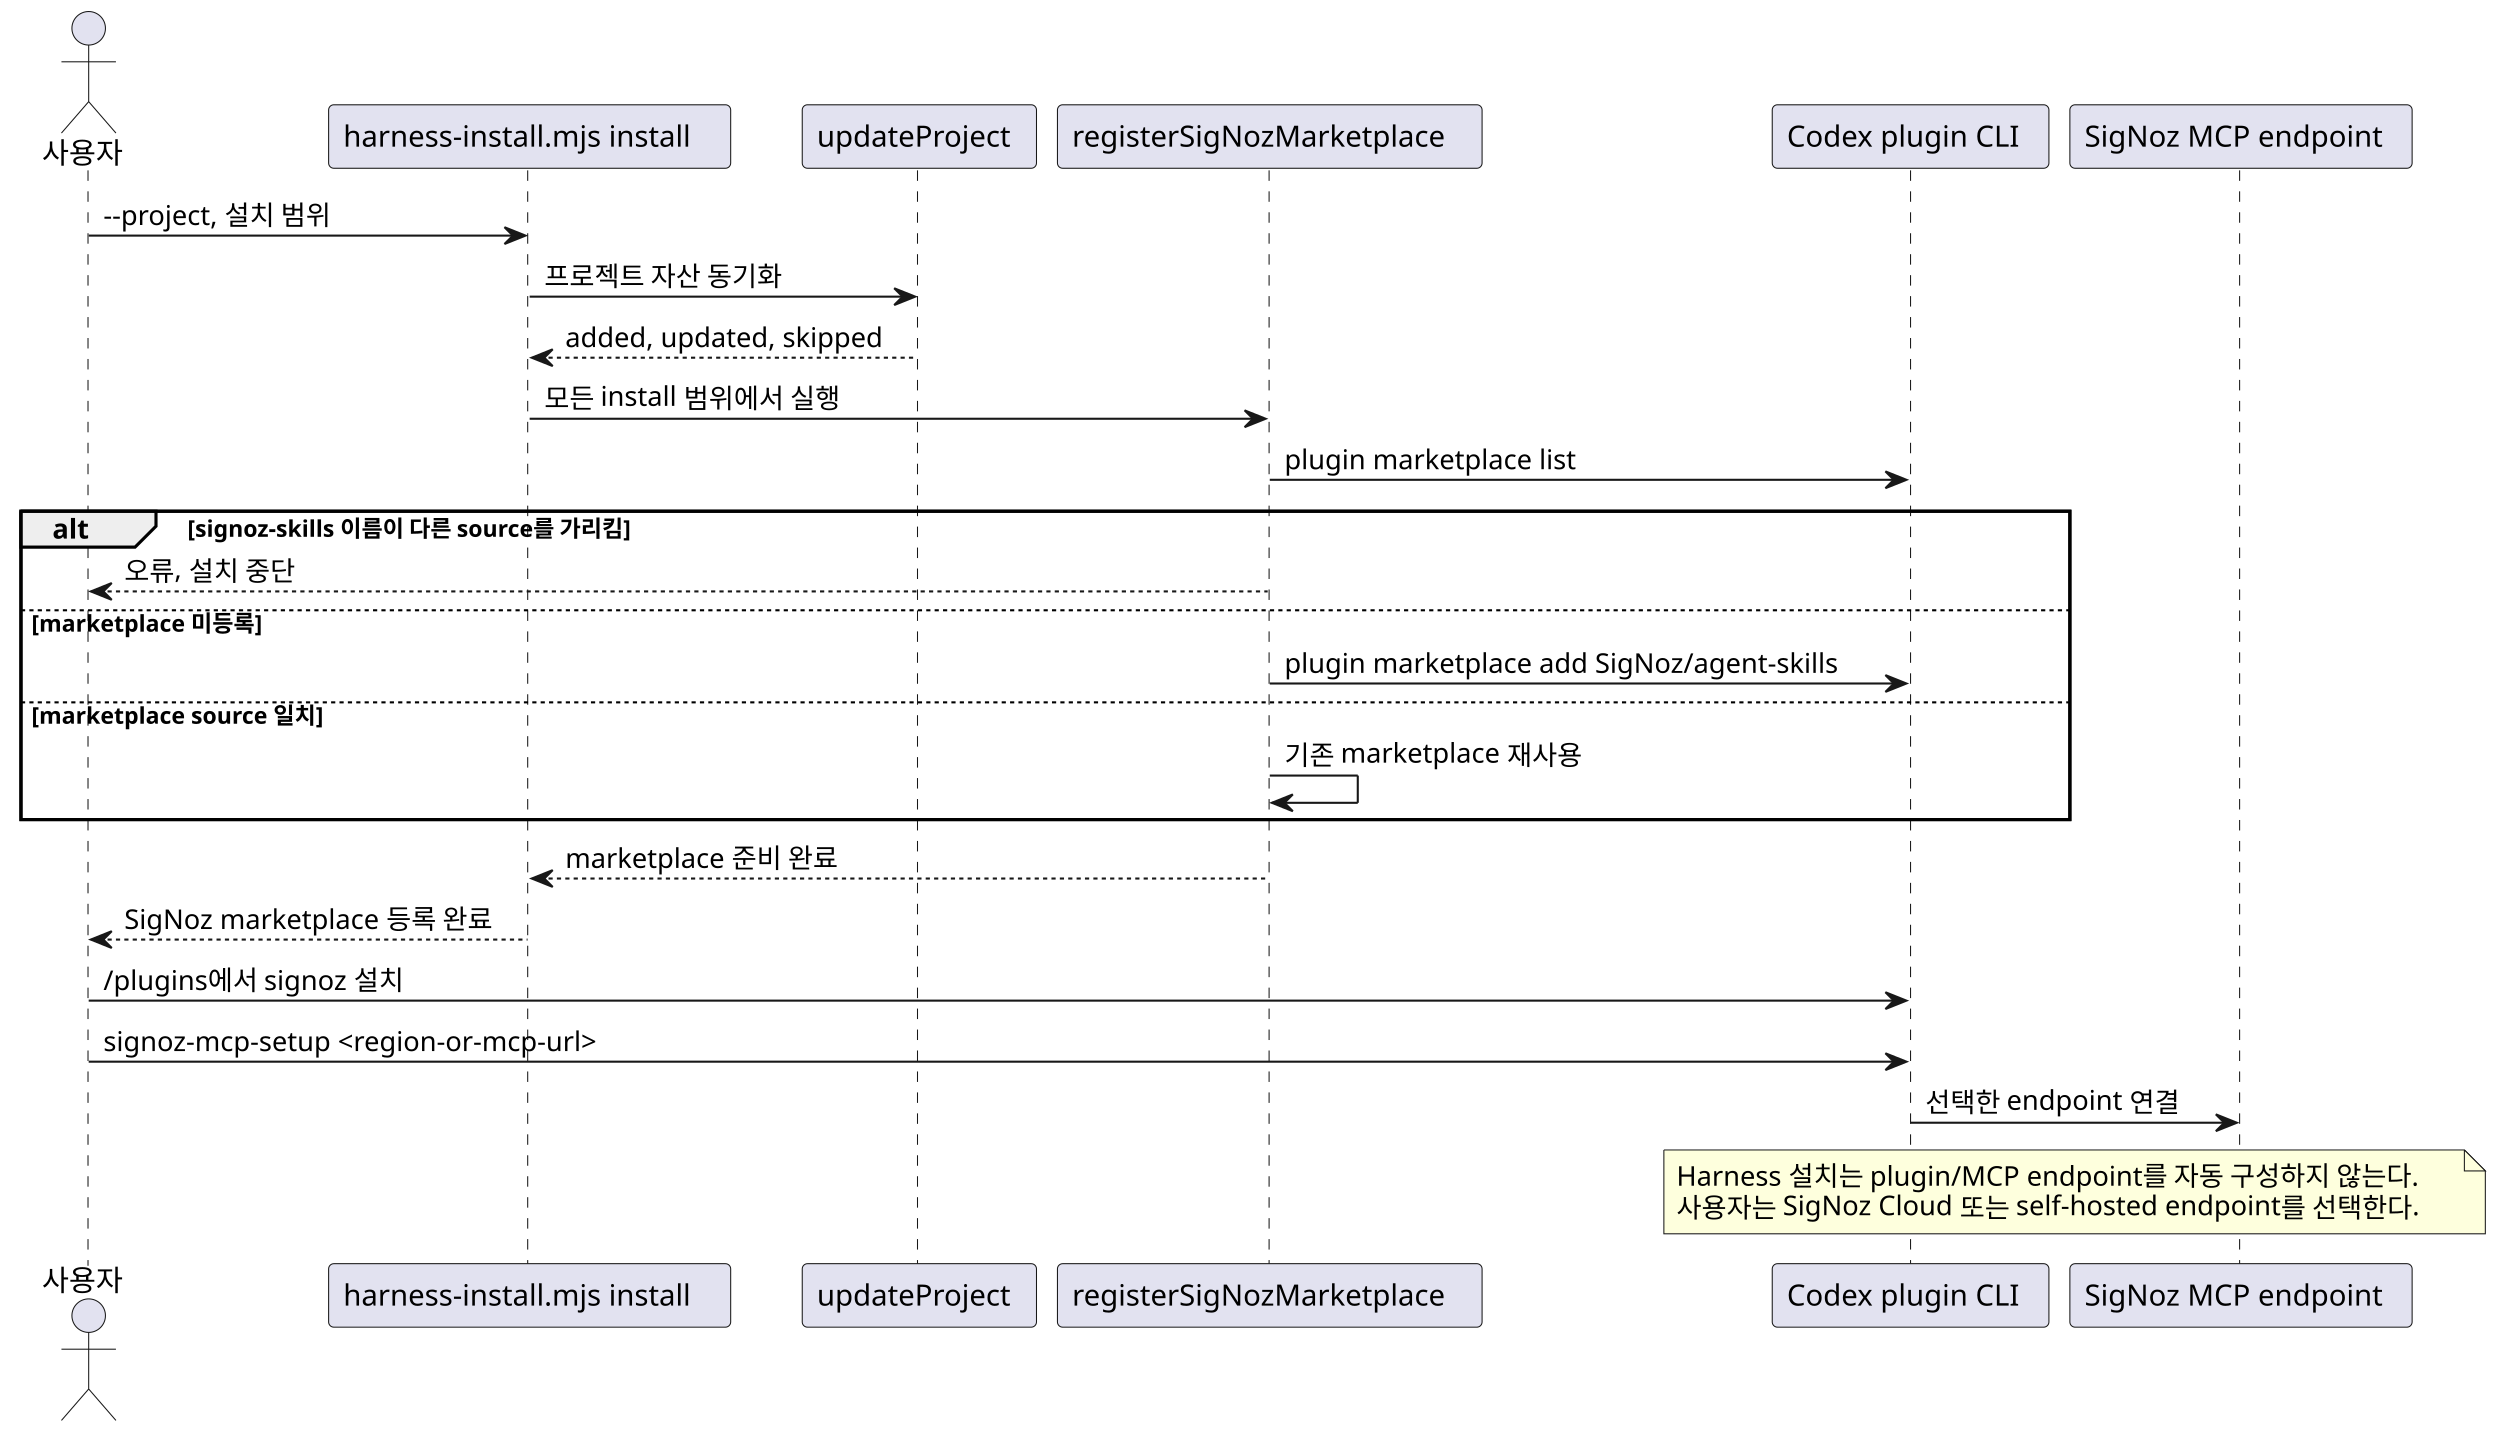
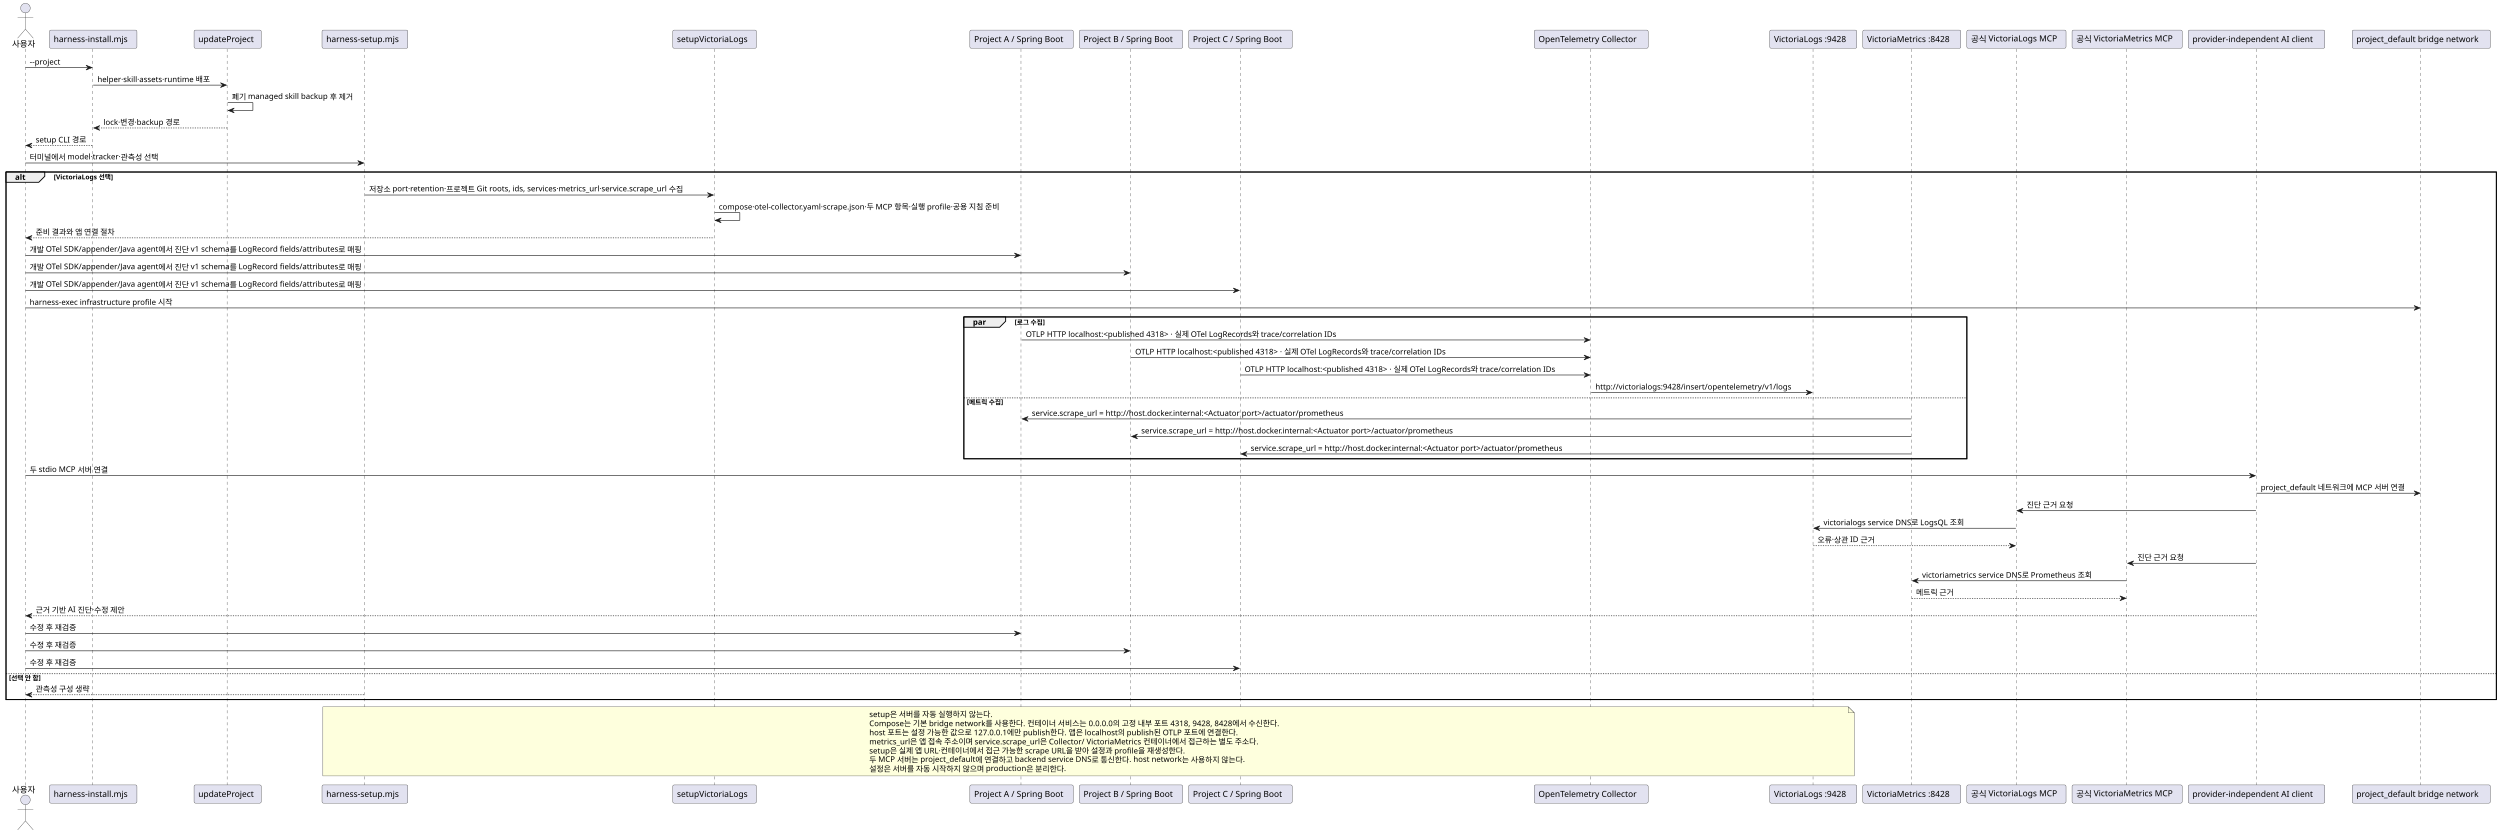
- <svg xmlns="http://www.w3.org/2000/svg" contentStyleType="text/css" height="684px" preserveAspectRatio="none" style="width:1193px;height:684px;background:#FFFFFF;" version="1.1" viewBox="0 0 1193 684" width="1193px" zoomAndPan="magnify">
+ <svg xmlns="http://www.w3.org/2000/svg" contentStyleType="text/css" height="1387px" preserveAspectRatio="none" style="width:4158px;height:1387px;background:#FFFFFF;" version="1.1" viewBox="0 0 4158 1387" width="4158px" zoomAndPan="magnify">
  <defs />
  <g>
-     <rect fill="none" height="147.141" style="stroke:#000000;stroke-width:1.5;" width="977.743" x="10" y="243.961" />
-     <line style="stroke:#181818;stroke-width:0.5;stroke-dasharray:5.0,5.0;" x1="42" x2="42" y1="81.297" y2="604.031" />
-     <line style="stroke:#181818;stroke-width:0.5;stroke-dasharray:5.0,5.0;" x1="251.816" x2="251.816" y1="81.297" y2="604.031" />
-     <line style="stroke:#181818;stroke-width:0.5;stroke-dasharray:5.0,5.0;" x1="437.831" x2="437.831" y1="81.297" y2="604.031" />
-     <line style="stroke:#181818;stroke-width:0.5;stroke-dasharray:5.0,5.0;" x1="605.612" x2="605.612" y1="81.297" y2="604.031" />
-     <line style="stroke:#181818;stroke-width:0.5;stroke-dasharray:5.0,5.0;" x1="911.714" x2="911.714" y1="81.297" y2="604.031" />
-     <line style="stroke:#181818;stroke-width:0.5;stroke-dasharray:5.0,5.0;" x1="1068.743" x2="1068.743" y1="81.297" y2="604.031" />
+     <rect fill="none" height="877.461" style="stroke:#000000;stroke-width:1.5;" width="4141.928" x="10" y="286.094" />
+     <rect fill="none" height="235.867" style="stroke:#000000;stroke-width:1.5;" width="1668.183" x="1603.092" y="527.156" />
+     <line style="stroke:#181818;stroke-width:0.5;stroke-dasharray:5.0,5.0;" x1="42" x2="42" y1="81.297" y2="1306.484" />
+     <line style="stroke:#181818;stroke-width:0.5;stroke-dasharray:5.0,5.0;" x1="154.263" x2="154.263" y1="81.297" y2="1306.484" />
+     <line style="stroke:#181818;stroke-width:0.5;stroke-dasharray:5.0,5.0;" x1="377.731" x2="377.731" y1="81.297" y2="1306.484" />
+     <line style="stroke:#181818;stroke-width:0.5;stroke-dasharray:5.0,5.0;" x1="606.562" x2="606.562" y1="81.297" y2="1306.484" />
+     <line style="stroke:#181818;stroke-width:0.5;stroke-dasharray:5.0,5.0;" x1="1187.913" x2="1187.913" y1="81.297" y2="1306.484" />
+     <line style="stroke:#181818;stroke-width:0.5;stroke-dasharray:5.0,5.0;" x1="1698.092" x2="1698.092" y1="81.297" y2="1306.484" />
+     <line style="stroke:#181818;stroke-width:0.5;stroke-dasharray:5.0,5.0;" x1="1880.044" x2="1880.044" y1="81.297" y2="1306.484" />
+     <line style="stroke:#181818;stroke-width:0.5;stroke-dasharray:5.0,5.0;" x1="2063.022" x2="2063.022" y1="81.297" y2="1306.484" />
+     <line style="stroke:#181818;stroke-width:0.5;stroke-dasharray:5.0,5.0;" x1="2645.67" x2="2645.67" y1="81.297" y2="1306.484" />
+     <line style="stroke:#181818;stroke-width:0.5;stroke-dasharray:5.0,5.0;" x1="3015.432" x2="3015.432" y1="81.297" y2="1306.484" />
+     <line style="stroke:#181818;stroke-width:0.5;stroke-dasharray:5.0,5.0;" x1="3179.218" x2="3179.218" y1="81.297" y2="1306.484" />
+     <line style="stroke:#181818;stroke-width:0.5;stroke-dasharray:5.0,5.0;" x1="3353.275" x2="3353.275" y1="81.297" y2="1306.484" />
+     <line style="stroke:#181818;stroke-width:0.5;stroke-dasharray:5.0,5.0;" x1="3537.222" x2="3537.222" y1="81.297" y2="1306.484" />
+     <line style="stroke:#181818;stroke-width:0.5;stroke-dasharray:5.0,5.0;" x1="3752.441" x2="3752.441" y1="81.297" y2="1306.484" />
+     <line style="stroke:#181818;stroke-width:0.5;stroke-dasharray:5.0,5.0;" x1="4026.097" x2="4026.097" y1="81.297" y2="1306.484" />
    <text fill="#000000" font-family="sans-serif" font-size="14" lengthAdjust="spacing" textLength="38.64" x="20" y="77.995">사용자</text>
    <ellipse cx="42.32" cy="13.5" fill="#E2E2F0" rx="8" ry="8" style="stroke:#181818;stroke-width:0.5;" />
    <path d="M42.32,21.5 L42.32,48.5 M29.32,29.5 L55.32,29.5 M42.32,48.5 L29.32,63.5 M42.32,48.5 L55.32,63.5 " fill="none" style="stroke:#181818;stroke-width:0.5;" />
-     <text fill="#000000" font-family="sans-serif" font-size="14" lengthAdjust="spacing" textLength="38.64" x="20" y="616.026">사용자</text>
-     <ellipse cx="42.32" cy="627.828" fill="#E2E2F0" rx="8" ry="8" style="stroke:#181818;stroke-width:0.5;" />
-     <path d="M42.32,635.828 L42.32,662.828 M29.32,643.828 L55.32,643.828 M42.32,662.828 L29.32,677.828 M42.32,662.828 L55.32,677.828 " fill="none" style="stroke:#181818;stroke-width:0.5;" />
-     <rect fill="#E2E2F0" height="30.297" rx="2.5" ry="2.5" style="stroke:#181818;stroke-width:0.5;" width="191.864" x="156.816" y="50" />
-     <text fill="#000000" font-family="sans-serif" font-size="14" lengthAdjust="spacing" textLength="177.864" x="163.816" y="69.995">harness-install.mjs install</text>
-     <rect fill="#E2E2F0" height="30.297" rx="2.5" ry="2.5" style="stroke:#181818;stroke-width:0.5;" width="191.864" x="156.816" y="603.031" />
-     <text fill="#000000" font-family="sans-serif" font-size="14" lengthAdjust="spacing" textLength="177.864" x="163.816" y="623.026">harness-install.mjs install</text>
-     <rect fill="#E2E2F0" height="30.297" rx="2.5" ry="2.5" style="stroke:#181818;stroke-width:0.5;" width="111.781" x="382.831" y="50" />
-     <text fill="#000000" font-family="sans-serif" font-size="14" lengthAdjust="spacing" textLength="97.781" x="389.831" y="69.995">updateProject</text>
-     <rect fill="#E2E2F0" height="30.297" rx="2.5" ry="2.5" style="stroke:#181818;stroke-width:0.5;" width="111.781" x="382.831" y="603.031" />
-     <text fill="#000000" font-family="sans-serif" font-size="14" lengthAdjust="spacing" textLength="97.781" x="389.831" y="623.026">updateProject</text>
-     <rect fill="#E2E2F0" height="30.297" rx="2.5" ry="2.5" style="stroke:#181818;stroke-width:0.5;" width="202.638" x="504.612" y="50" />
-     <text fill="#000000" font-family="sans-serif" font-size="14" lengthAdjust="spacing" textLength="188.638" x="511.612" y="69.995">registerSigNozMarketplace</text>
-     <rect fill="#E2E2F0" height="30.297" rx="2.5" ry="2.5" style="stroke:#181818;stroke-width:0.5;" width="202.638" x="504.612" y="603.031" />
-     <text fill="#000000" font-family="sans-serif" font-size="14" lengthAdjust="spacing" textLength="188.638" x="511.612" y="623.026">registerSigNozMarketplace</text>
-     <rect fill="#E2E2F0" height="30.297" rx="2.5" ry="2.5" style="stroke:#181818;stroke-width:0.5;" width="132.029" x="845.714" y="50" />
-     <text fill="#000000" font-family="sans-serif" font-size="14" lengthAdjust="spacing" textLength="118.029" x="852.714" y="69.995">Codex plugin CLI</text>
-     <rect fill="#E2E2F0" height="30.297" rx="2.5" ry="2.5" style="stroke:#181818;stroke-width:0.5;" width="132.029" x="845.714" y="603.031" />
-     <text fill="#000000" font-family="sans-serif" font-size="14" lengthAdjust="spacing" textLength="118.029" x="852.714" y="623.026">Codex plugin CLI</text>
-     <rect fill="#E2E2F0" height="30.297" rx="2.5" ry="2.5" style="stroke:#181818;stroke-width:0.5;" width="163.324" x="987.743" y="50" />
-     <text fill="#000000" font-family="sans-serif" font-size="14" lengthAdjust="spacing" textLength="149.324" x="994.743" y="69.995">SigNoz MCP endpoint</text>
-     <rect fill="#E2E2F0" height="30.297" rx="2.5" ry="2.5" style="stroke:#181818;stroke-width:0.5;" width="163.324" x="987.743" y="603.031" />
-     <text fill="#000000" font-family="sans-serif" font-size="14" lengthAdjust="spacing" textLength="149.324" x="994.743" y="623.026">SigNoz MCP endpoint</text>
-     <polygon fill="#181818" points="240.748,108.43,250.748,112.43,240.748,116.43,244.748,112.43" style="stroke:#181818;stroke-width:1.0;" />
-     <line style="stroke:#181818;stroke-width:1.0;" x1="42.32" x2="246.748" y1="112.43" y2="112.43" />
-     <text fill="#000000" font-family="sans-serif" font-size="13" lengthAdjust="spacing" textLength="115.024" x="49.32" y="107.364">--project, 설치 범위</text>
-     <polygon fill="#181818" points="426.721,137.562,436.721,141.562,426.721,145.562,430.721,141.562" style="stroke:#181818;stroke-width:1.0;" />
-     <line style="stroke:#181818;stroke-width:1.0;" x1="252.748" x2="432.721" y1="141.562" y2="141.562" />
-     <text fill="#000000" font-family="sans-serif" font-size="13" lengthAdjust="spacing" textLength="115.905" x="259.748" y="136.497">프로젝트 자산 동기화</text>
-     <polygon fill="#181818" points="263.748,166.695,253.748,170.695,263.748,174.695,259.748,170.695" style="stroke:#181818;stroke-width:1.0;" />
-     <line style="stroke:#181818;stroke-width:1.0;stroke-dasharray:2.0,2.0;" x1="257.748" x2="437.721" y1="170.695" y2="170.695" />
-     <text fill="#000000" font-family="sans-serif" font-size="13" lengthAdjust="spacing" textLength="161.973" x="269.748" y="165.629">added, updated, skipped</text>
-     <polygon fill="#181818" points="593.931,195.828,603.931,199.828,593.931,203.828,597.931,199.828" style="stroke:#181818;stroke-width:1.0;" />
-     <line style="stroke:#181818;stroke-width:1.0;" x1="252.748" x2="599.931" y1="199.828" y2="199.828" />
-     <text fill="#000000" font-family="sans-serif" font-size="13" lengthAdjust="spacing" textLength="146.988" x="259.748" y="194.762">모든 install 범위에서 실행</text>
-     <polygon fill="#181818" points="899.729,224.961,909.729,228.961,899.729,232.961,903.729,228.961" style="stroke:#181818;stroke-width:1.0;" />
-     <line style="stroke:#181818;stroke-width:1.0;" x1="605.931" x2="905.729" y1="228.961" y2="228.961" />
-     <text fill="#000000" font-family="sans-serif" font-size="13" lengthAdjust="spacing" textLength="149.138" x="612.931" y="223.895">plugin marketplace list</text>
-     <path d="M10,243.961 L74.443,243.961 L74.443,251.094 L64.443,261.094 L10,261.094 L10,243.961 " fill="#EEEEEE" style="stroke:#000000;stroke-width:1.5;" />
-     <rect fill="none" height="147.141" style="stroke:#000000;stroke-width:1.5;" width="977.743" x="10" y="243.961" />
-     <text fill="#000000" font-family="sans-serif" font-size="13" font-weight="bold" lengthAdjust="spacing" textLength="19.443" x="25" y="257.028">alt</text>
-     <text fill="#000000" font-family="sans-serif" font-size="11" font-weight="bold" lengthAdjust="spacing" textLength="235.287" x="89.443" y="256.171">[signoz-skills 이름이 다른 source를 가리킴]</text>
-     <polygon fill="#181818" points="53.32,278.227,43.32,282.227,53.32,286.227,49.32,282.227" style="stroke:#181818;stroke-width:1.0;" />
-     <line style="stroke:#181818;stroke-width:1.0;stroke-dasharray:2.0,2.0;" x1="47.32" x2="604.931" y1="282.227" y2="282.227" />
-     <text fill="#000000" font-family="sans-serif" font-size="13" lengthAdjust="spacing" textLength="84.157" x="59.32" y="277.161">오류, 설치 중단</text>
-     <line style="stroke:#000000;stroke-width:1.0;stroke-dasharray:2.0,2.0;" x1="10" x2="987.743" y1="291.227" y2="291.227" />
-     <text fill="#000000" font-family="sans-serif" font-size="11" font-weight="bold" lengthAdjust="spacing" textLength="121.636" x="15" y="301.437">[marketplace 미등록]</text>
-     <polygon fill="#181818" points="899.729,322.164,909.729,326.164,899.729,330.164,903.729,326.164" style="stroke:#181818;stroke-width:1.0;" />
-     <line style="stroke:#181818;stroke-width:1.0;" x1="605.931" x2="905.729" y1="326.164" y2="326.164" />
-     <text fill="#000000" font-family="sans-serif" font-size="13" lengthAdjust="spacing" textLength="281.798" x="612.931" y="321.098">plugin marketplace add SigNoz/agent-skills</text>
-     <line style="stroke:#000000;stroke-width:1.0;stroke-dasharray:2.0,2.0;" x1="10" x2="987.743" y1="335.164" y2="335.164" />
-     <text fill="#000000" font-family="sans-serif" font-size="11" font-weight="bold" lengthAdjust="spacing" textLength="156.687" x="15" y="345.375">[marketplace source 일치]</text>
-     <line style="stroke:#181818;stroke-width:1.0;" x1="605.931" x2="647.931" y1="370.102" y2="370.102" />
-     <line style="stroke:#181818;stroke-width:1.0;" x1="647.931" x2="647.931" y1="370.102" y2="383.102" />
-     <line style="stroke:#181818;stroke-width:1.0;" x1="606.931" x2="647.931" y1="383.102" y2="383.102" />
-     <polygon fill="#181818" points="616.931,379.102,606.931,383.102,616.931,387.102,612.931,383.102" style="stroke:#181818;stroke-width:1.0;" />
-     <text fill="#000000" font-family="sans-serif" font-size="13" lengthAdjust="spacing" textLength="149.638" x="612.931" y="365.036">기존 marketplace 재사용</text>
-     <polygon fill="#181818" points="263.748,415.234,253.748,419.234,263.748,423.234,259.748,419.234" style="stroke:#181818;stroke-width:1.0;" />
-     <line style="stroke:#181818;stroke-width:1.0;stroke-dasharray:2.0,2.0;" x1="257.748" x2="604.931" y1="419.234" y2="419.234" />
-     <text fill="#000000" font-family="sans-serif" font-size="13" lengthAdjust="spacing" textLength="137.678" x="269.748" y="414.168">marketplace 준비 완료</text>
-     <polygon fill="#181818" points="53.32,444.367,43.32,448.367,53.32,452.367,49.32,448.367" style="stroke:#181818;stroke-width:1.0;" />
-     <line style="stroke:#181818;stroke-width:1.0;stroke-dasharray:2.0,2.0;" x1="47.32" x2="251.748" y1="448.367" y2="448.367" />
-     <text fill="#000000" font-family="sans-serif" font-size="13" lengthAdjust="spacing" textLength="186.428" x="59.32" y="443.301">SigNoz marketplace 등록 완료</text>
-     <polygon fill="#181818" points="899.729,473.5,909.729,477.5,899.729,481.5,903.729,477.5" style="stroke:#181818;stroke-width:1.0;" />
-     <line style="stroke:#181818;stroke-width:1.0;" x1="42.32" x2="905.729" y1="477.5" y2="477.5" />
-     <text fill="#000000" font-family="sans-serif" font-size="13" lengthAdjust="spacing" textLength="149.117" x="49.32" y="472.434">/plugins에서 signoz 설치</text>
-     <polygon fill="#181818" points="899.729,502.633,909.729,506.633,899.729,510.633,903.729,506.633" style="stroke:#181818;stroke-width:1.0;" />
-     <line style="stroke:#181818;stroke-width:1.0;" x1="42.32" x2="905.729" y1="506.633" y2="506.633" />
-     <text fill="#000000" font-family="sans-serif" font-size="13" lengthAdjust="spacing" textLength="255.404" x="49.32" y="501.567">signoz-mcp-setup &lt;region-or-mcp-url&gt;</text>
-     <polygon fill="#181818" points="1057.406,531.766,1067.406,535.766,1057.406,539.766,1061.406,535.766" style="stroke:#181818;stroke-width:1.0;" />
-     <line style="stroke:#181818;stroke-width:1.0;" x1="911.729" x2="1063.406" y1="535.766" y2="535.766" />
-     <text fill="#000000" font-family="sans-serif" font-size="13" lengthAdjust="spacing" textLength="125.708" x="918.729" y="530.7">선택한 endpoint 연결</text>
-     <path d="M794,548.766 L794,588.766 L1186,588.766 L1186,558.766 L1176,548.766 L794,548.766 " fill="#FEFFDD" style="stroke:#181818;stroke-width:0.5;" />
-     <path d="M1176,548.766 L1176,558.766 L1186,558.766 L1176,548.766 " fill="#FEFFDD" style="stroke:#181818;stroke-width:0.5;" />
-     <text fill="#000000" font-family="sans-serif" font-size="13" lengthAdjust="spacing" textLength="367.638" x="800" y="565.832">Harness 설치는 plugin/MCP endpoint를 자동 구성하지 않는다.</text>
-     <text fill="#000000" font-family="sans-serif" font-size="13" lengthAdjust="spacing" textLength="371.844" x="800" y="580.965">사용자는 SigNoz Cloud 또는 self-hosted endpoint를 선택한다.</text>
+     <text fill="#000000" font-family="sans-serif" font-size="14" lengthAdjust="spacing" textLength="38.64" x="20" y="1318.479">사용자</text>
+     <ellipse cx="42.32" cy="1330.281" fill="#E2E2F0" rx="8" ry="8" style="stroke:#181818;stroke-width:0.5;" />
+     <path d="M42.32,1338.281 L42.32,1365.281 M29.32,1346.281 L55.32,1346.281 M42.32,1365.281 L29.32,1380.281 M42.32,1365.281 L55.32,1380.281 " fill="none" style="stroke:#181818;stroke-width:0.5;" />
+     <rect fill="#E2E2F0" height="30.297" rx="2.5" ry="2.5" style="stroke:#181818;stroke-width:0.5;" width="145.51" x="82.263" y="50" />
+     <text fill="#000000" font-family="sans-serif" font-size="14" lengthAdjust="spacing" textLength="131.51" x="89.263" y="69.995">harness-install.mjs</text>
+     <rect fill="#E2E2F0" height="30.297" rx="2.5" ry="2.5" style="stroke:#181818;stroke-width:0.5;" width="145.51" x="82.263" y="1305.484" />
+     <text fill="#000000" font-family="sans-serif" font-size="14" lengthAdjust="spacing" textLength="131.51" x="89.263" y="1325.479">harness-install.mjs</text>
+     <rect fill="#E2E2F0" height="30.297" rx="2.5" ry="2.5" style="stroke:#181818;stroke-width:0.5;" width="111.781" x="322.731" y="50" />
+     <text fill="#000000" font-family="sans-serif" font-size="14" lengthAdjust="spacing" textLength="97.781" x="329.731" y="69.995">updateProject</text>
+     <rect fill="#E2E2F0" height="30.297" rx="2.5" ry="2.5" style="stroke:#181818;stroke-width:0.5;" width="111.781" x="322.731" y="1305.484" />
+     <text fill="#000000" font-family="sans-serif" font-size="14" lengthAdjust="spacing" textLength="97.781" x="329.731" y="1325.479">updateProject</text>
+     <rect fill="#E2E2F0" height="30.297" rx="2.5" ry="2.5" style="stroke:#181818;stroke-width:0.5;" width="142.762" x="535.562" y="50" />
+     <text fill="#000000" font-family="sans-serif" font-size="14" lengthAdjust="spacing" textLength="128.762" x="542.562" y="69.995">harness-setup.mjs</text>
+     <rect fill="#E2E2F0" height="30.297" rx="2.5" ry="2.5" style="stroke:#181818;stroke-width:0.5;" width="142.762" x="535.562" y="1305.484" />
+     <text fill="#000000" font-family="sans-serif" font-size="14" lengthAdjust="spacing" textLength="128.762" x="542.562" y="1325.479">harness-setup.mjs</text>
+     <rect fill="#E2E2F0" height="30.297" rx="2.5" ry="2.5" style="stroke:#181818;stroke-width:0.5;" width="139.145" x="1118.913" y="50" />
+     <text fill="#000000" font-family="sans-serif" font-size="14" lengthAdjust="spacing" textLength="125.145" x="1125.913" y="69.995">setupVictoriaLogs</text>
+     <rect fill="#E2E2F0" height="30.297" rx="2.5" ry="2.5" style="stroke:#181818;stroke-width:0.5;" width="139.145" x="1118.913" y="1305.484" />
+     <text fill="#000000" font-family="sans-serif" font-size="14" lengthAdjust="spacing" textLength="125.145" x="1125.913" y="1325.479">setupVictoriaLogs</text>
+     <rect fill="#E2E2F0" height="30.297" rx="2.5" ry="2.5" style="stroke:#181818;stroke-width:0.5;" width="171.951" x="1613.092" y="50" />
+     <text fill="#000000" font-family="sans-serif" font-size="14" lengthAdjust="spacing" textLength="157.951" x="1620.092" y="69.995">Project A / Spring Boot</text>
+     <rect fill="#E2E2F0" height="30.297" rx="2.5" ry="2.5" style="stroke:#181818;stroke-width:0.5;" width="171.951" x="1613.092" y="1305.484" />
+     <text fill="#000000" font-family="sans-serif" font-size="14" lengthAdjust="spacing" textLength="157.951" x="1620.092" y="1325.479">Project A / Spring Boot</text>
+     <rect fill="#E2E2F0" height="30.297" rx="2.5" ry="2.5" style="stroke:#181818;stroke-width:0.5;" width="171.978" x="1795.044" y="50" />
+     <text fill="#000000" font-family="sans-serif" font-size="14" lengthAdjust="spacing" textLength="157.978" x="1802.044" y="69.995">Project B / Spring Boot</text>
+     <rect fill="#E2E2F0" height="30.297" rx="2.5" ry="2.5" style="stroke:#181818;stroke-width:0.5;" width="171.978" x="1795.044" y="1305.484" />
+     <text fill="#000000" font-family="sans-serif" font-size="14" lengthAdjust="spacing" textLength="157.978" x="1802.044" y="1325.479">Project B / Spring Boot</text>
+     <rect fill="#E2E2F0" height="30.297" rx="2.5" ry="2.5" style="stroke:#181818;stroke-width:0.5;" width="172.149" x="1977.022" y="50" />
+     <text fill="#000000" font-family="sans-serif" font-size="14" lengthAdjust="spacing" textLength="158.149" x="1984.022" y="69.995">Project C / Spring Boot</text>
+     <rect fill="#E2E2F0" height="30.297" rx="2.5" ry="2.5" style="stroke:#181818;stroke-width:0.5;" width="172.149" x="1977.022" y="1305.484" />
+     <text fill="#000000" font-family="sans-serif" font-size="14" lengthAdjust="spacing" textLength="158.149" x="1984.022" y="1325.479">Project C / Spring Boot</text>
+     <rect fill="#E2E2F0" height="30.297" rx="2.5" ry="2.5" style="stroke:#181818;stroke-width:0.5;" width="189.533" x="2551.67" y="50" />
+     <text fill="#000000" font-family="sans-serif" font-size="14" lengthAdjust="spacing" textLength="175.533" x="2558.67" y="69.995">OpenTelemetry Collector</text>
+     <rect fill="#E2E2F0" height="30.297" rx="2.5" ry="2.5" style="stroke:#181818;stroke-width:0.5;" width="189.533" x="2551.67" y="1305.484" />
+     <text fill="#000000" font-family="sans-serif" font-size="14" lengthAdjust="spacing" textLength="175.533" x="2558.67" y="1325.479">OpenTelemetry Collector</text>
+     <rect fill="#E2E2F0" height="30.297" rx="2.5" ry="2.5" style="stroke:#181818;stroke-width:0.5;" width="144.785" x="2943.432" y="50" />
+     <text fill="#000000" font-family="sans-serif" font-size="14" lengthAdjust="spacing" textLength="130.785" x="2950.432" y="69.995">VictoriaLogs :9428</text>
+     <rect fill="#E2E2F0" height="30.297" rx="2.5" ry="2.5" style="stroke:#181818;stroke-width:0.5;" width="144.785" x="2943.432" y="1305.484" />
+     <text fill="#000000" font-family="sans-serif" font-size="14" lengthAdjust="spacing" textLength="130.785" x="2950.432" y="1325.479">VictoriaLogs :9428</text>
+     <rect fill="#E2E2F0" height="30.297" rx="2.5" ry="2.5" style="stroke:#181818;stroke-width:0.5;" width="163.058" x="3098.218" y="50" />
+     <text fill="#000000" font-family="sans-serif" font-size="14" lengthAdjust="spacing" textLength="149.058" x="3105.218" y="69.995">VictoriaMetrics :8428</text>
+     <rect fill="#E2E2F0" height="30.297" rx="2.5" ry="2.5" style="stroke:#181818;stroke-width:0.5;" width="163.058" x="3098.218" y="1305.484" />
+     <text fill="#000000" font-family="sans-serif" font-size="14" lengthAdjust="spacing" textLength="149.058" x="3105.218" y="1325.479">VictoriaMetrics :8428</text>
+     <rect fill="#E2E2F0" height="30.297" rx="2.5" ry="2.5" style="stroke:#181818;stroke-width:0.5;" width="164.946" x="3271.275" y="50" />
+     <text fill="#000000" font-family="sans-serif" font-size="14" lengthAdjust="spacing" textLength="150.946" x="3278.275" y="69.995">공식 VictoriaLogs MCP</text>
+     <rect fill="#E2E2F0" height="30.297" rx="2.5" ry="2.5" style="stroke:#181818;stroke-width:0.5;" width="164.946" x="3271.275" y="1305.484" />
+     <text fill="#000000" font-family="sans-serif" font-size="14" lengthAdjust="spacing" textLength="150.946" x="3278.275" y="1325.479">공식 VictoriaLogs MCP</text>
+     <rect fill="#E2E2F0" height="30.297" rx="2.5" ry="2.5" style="stroke:#181818;stroke-width:0.5;" width="183.219" x="3446.222" y="50" />
+     <text fill="#000000" font-family="sans-serif" font-size="14" lengthAdjust="spacing" textLength="169.219" x="3453.222" y="69.995">공식 VictoriaMetrics MCP</text>
+     <rect fill="#E2E2F0" height="30.297" rx="2.5" ry="2.5" style="stroke:#181818;stroke-width:0.5;" width="183.219" x="3446.222" y="1305.484" />
+     <text fill="#000000" font-family="sans-serif" font-size="14" lengthAdjust="spacing" textLength="169.219" x="3453.222" y="1325.479">공식 VictoriaMetrics MCP</text>
+     <rect fill="#E2E2F0" height="30.297" rx="2.5" ry="2.5" style="stroke:#181818;stroke-width:0.5;" width="227.247" x="3639.441" y="50" />
+     <text fill="#000000" font-family="sans-serif" font-size="14" lengthAdjust="spacing" textLength="213.247" x="3646.441" y="69.995">provider-independent AI client</text>
+     <rect fill="#E2E2F0" height="30.297" rx="2.5" ry="2.5" style="stroke:#181818;stroke-width:0.5;" width="227.247" x="3639.441" y="1305.484" />
+     <text fill="#000000" font-family="sans-serif" font-size="14" lengthAdjust="spacing" textLength="213.247" x="3646.441" y="1325.479">provider-independent AI client</text>
+     <rect fill="#E2E2F0" height="30.297" rx="2.5" ry="2.5" style="stroke:#181818;stroke-width:0.5;" width="229.831" x="3912.097" y="50" />
+     <text fill="#000000" font-family="sans-serif" font-size="14" lengthAdjust="spacing" textLength="215.831" x="3919.097" y="69.995">project_default bridge network</text>
+     <rect fill="#E2E2F0" height="30.297" rx="2.5" ry="2.5" style="stroke:#181818;stroke-width:0.5;" width="229.831" x="3912.097" y="1305.484" />
+     <text fill="#000000" font-family="sans-serif" font-size="14" lengthAdjust="spacing" textLength="215.831" x="3919.097" y="1325.479">project_default bridge network</text>
+     <polygon fill="#181818" points="143.018,108.43,153.018,112.43,143.018,116.43,147.018,112.43" style="stroke:#181818;stroke-width:1.0;" />
+     <line style="stroke:#181818;stroke-width:1.0;" x1="42.32" x2="149.018" y1="112.43" y2="112.43" />
+     <text fill="#000000" font-family="sans-serif" font-size="13" lengthAdjust="spacing" textLength="54.787" x="49.32" y="107.364">--project</text>
+     <polygon fill="#181818" points="366.622,137.562,376.622,141.562,366.622,145.562,370.622,141.562" style="stroke:#181818;stroke-width:1.0;" />
+     <line style="stroke:#181818;stroke-width:1.0;" x1="155.018" x2="372.622" y1="141.562" y2="141.562" />
+     <text fill="#000000" font-family="sans-serif" font-size="13" lengthAdjust="spacing" textLength="199.604" x="162.018" y="136.497">helper·skill·assets·runtime 배포</text>
+     <line style="stroke:#181818;stroke-width:1.0;" x1="378.622" x2="420.622" y1="170.695" y2="170.695" />
+     <line style="stroke:#181818;stroke-width:1.0;" x1="420.622" x2="420.622" y1="170.695" y2="183.695" />
+     <line style="stroke:#181818;stroke-width:1.0;" x1="379.622" x2="420.622" y1="183.695" y2="183.695" />
+     <polygon fill="#181818" points="389.622,179.695,379.622,183.695,389.622,187.695,385.622,183.695" style="stroke:#181818;stroke-width:1.0;" />
+     <text fill="#000000" font-family="sans-serif" font-size="13" lengthAdjust="spacing" textLength="214.321" x="385.622" y="165.629">폐기 managed skill backup 후 제거</text>
+     <polygon fill="#181818" points="166.018,208.828,156.018,212.828,166.018,216.828,162.018,212.828" style="stroke:#181818;stroke-width:1.0;" />
+     <line style="stroke:#181818;stroke-width:1.0;stroke-dasharray:2.0,2.0;" x1="160.018" x2="377.622" y1="212.828" y2="212.828" />
+     <text fill="#000000" font-family="sans-serif" font-size="13" lengthAdjust="spacing" textLength="133.863" x="172.018" y="207.762">lock·변경·backup 경로</text>
+     <polygon fill="#181818" points="53.32,237.961,43.32,241.961,53.32,245.961,49.32,241.961" style="stroke:#181818;stroke-width:1.0;" />
+     <line style="stroke:#181818;stroke-width:1.0;stroke-dasharray:2.0,2.0;" x1="47.32" x2="154.018" y1="241.961" y2="241.961" />
+     <text fill="#000000" font-family="sans-serif" font-size="13" lengthAdjust="spacing" textLength="88.698" x="59.32" y="236.895">setup CLI 경로</text>
+     <polygon fill="#181818" points="594.943,267.094,604.943,271.094,594.943,275.094,598.943,271.094" style="stroke:#181818;stroke-width:1.0;" />
+     <line style="stroke:#181818;stroke-width:1.0;" x1="42.32" x2="600.943" y1="271.094" y2="271.094" />
+     <text fill="#000000" font-family="sans-serif" font-size="13" lengthAdjust="spacing" textLength="223.035" x="49.32" y="266.028">터미널에서 model·tracker·관측성 선택</text>
+     <path d="M10,286.094 L74.443,286.094 L74.443,293.227 L64.443,303.227 L10,303.227 L10,286.094 " fill="#EEEEEE" style="stroke:#000000;stroke-width:1.5;" />
+     <rect fill="none" height="877.461" style="stroke:#000000;stroke-width:1.5;" width="4141.928" x="10" y="286.094" />
+     <text fill="#000000" font-family="sans-serif" font-size="13" font-weight="bold" lengthAdjust="spacing" textLength="19.443" x="25" y="299.161">alt</text>
+     <text fill="#000000" font-family="sans-serif" font-size="11" font-weight="bold" lengthAdjust="spacing" textLength="111.35" x="89.443" y="298.304">[VictoriaLogs 선택]</text>
+     <polygon fill="#181818" points="1176.486,320.359,1186.486,324.359,1176.486,328.359,1180.486,324.359" style="stroke:#181818;stroke-width:1.0;" />
+     <line style="stroke:#181818;stroke-width:1.0;" x1="606.943" x2="1182.486" y1="324.359" y2="324.359" />
+     <text fill="#000000" font-family="sans-serif" font-size="13" lengthAdjust="spacing" textLength="557.543" x="613.943" y="319.293">저장소 port·retention·프로젝트 Git roots, ids, services·metrics_url·service.scrape_url 수집</text>
+     <line style="stroke:#181818;stroke-width:1.0;" x1="1188.486" x2="1230.486" y1="353.492" y2="353.492" />
+     <line style="stroke:#181818;stroke-width:1.0;" x1="1230.486" x2="1230.486" y1="353.492" y2="366.492" />
+     <line style="stroke:#181818;stroke-width:1.0;" x1="1189.486" x2="1230.486" y1="366.492" y2="366.492" />
+     <polygon fill="#181818" points="1199.486,362.492,1189.486,366.492,1199.486,370.492,1195.486,366.492" style="stroke:#181818;stroke-width:1.0;" />
+     <text fill="#000000" font-family="sans-serif" font-size="13" lengthAdjust="spacing" textLength="496.582" x="1195.486" y="348.426">compose·otel-collector.yaml·scrape.json·두 MCP 항목·실행 profile·공용 지침 준비</text>
+     <polygon fill="#181818" points="53.32,391.625,43.32,395.625,53.32,399.625,49.32,395.625" style="stroke:#181818;stroke-width:1.0;" />
+     <line style="stroke:#181818;stroke-width:1.0;stroke-dasharray:2.0,2.0;" x1="47.32" x2="1187.486" y1="395.625" y2="395.625" />
+     <text fill="#000000" font-family="sans-serif" font-size="13" lengthAdjust="spacing" textLength="136.129" x="59.32" y="390.559">준비 결과와 앱 연결 절차</text>
+     <polygon fill="#181818" points="1687.068,420.758,1697.068,424.758,1687.068,428.758,1691.068,424.758" style="stroke:#181818;stroke-width:1.0;" />
+     <line style="stroke:#181818;stroke-width:1.0;" x1="42.32" x2="1693.068" y1="424.758" y2="424.758" />
+     <text fill="#000000" font-family="sans-serif" font-size="13" lengthAdjust="spacing" textLength="588.044" x="49.32" y="419.692">개발 OTel SDK/appender/Java agent에서 진단 v1 schema를 LogRecord fields/attributes로 매핑</text>
+     <polygon fill="#181818" points="1869.033,449.891,1879.033,453.891,1869.033,457.891,1873.033,453.891" style="stroke:#181818;stroke-width:1.0;" />
+     <line style="stroke:#181818;stroke-width:1.0;" x1="42.32" x2="1875.033" y1="453.891" y2="453.891" />
+     <text fill="#000000" font-family="sans-serif" font-size="13" lengthAdjust="spacing" textLength="588.044" x="49.32" y="448.825">개발 OTel SDK/appender/Java agent에서 진단 v1 schema를 LogRecord fields/attributes로 매핑</text>
+     <polygon fill="#181818" points="2051.097,479.023,2061.097,483.023,2051.097,487.023,2055.097,483.023" style="stroke:#181818;stroke-width:1.0;" />
+     <line style="stroke:#181818;stroke-width:1.0;" x1="42.32" x2="2057.097" y1="483.023" y2="483.023" />
+     <text fill="#000000" font-family="sans-serif" font-size="13" lengthAdjust="spacing" textLength="588.044" x="49.32" y="477.957">개발 OTel SDK/appender/Java agent에서 진단 v1 schema를 LogRecord fields/attributes로 매핑</text>
+     <polygon fill="#181818" points="4015.012,508.156,4025.012,512.156,4015.012,516.156,4019.012,512.156" style="stroke:#181818;stroke-width:1.0;" />
+     <line style="stroke:#181818;stroke-width:1.0;" x1="42.32" x2="4021.012" y1="512.156" y2="512.156" />
+     <text fill="#000000" font-family="sans-serif" font-size="13" lengthAdjust="spacing" textLength="253.547" x="49.32" y="507.09">harness-exec infrastructure profile 시작</text>
+     <path d="M1603.092,527.156 L1672.582,527.156 L1672.582,534.289 L1662.582,544.289 L1603.092,544.289 L1603.092,527.156 " fill="#EEEEEE" style="stroke:#000000;stroke-width:1.5;" />
+     <rect fill="none" height="235.867" style="stroke:#000000;stroke-width:1.5;" width="1668.183" x="1603.092" y="527.156" />
+     <text fill="#000000" font-family="sans-serif" font-size="13" font-weight="bold" lengthAdjust="spacing" textLength="24.489" x="1618.092" y="540.223">par</text>
+     <text fill="#000000" font-family="sans-serif" font-size="11" font-weight="bold" lengthAdjust="spacing" textLength="54.364" x="1687.582" y="539.367">[로그 수집]</text>
+     <polygon fill="#181818" points="2634.436,561.422,2644.436,565.422,2634.436,569.422,2638.436,565.422" style="stroke:#181818;stroke-width:1.0;" />
+     <line style="stroke:#181818;stroke-width:1.0;" x1="1699.068" x2="2640.436" y1="565.422" y2="565.422" />
+     <text fill="#000000" font-family="sans-serif" font-size="13" lengthAdjust="spacing" textLength="559.34" x="1706.068" y="560.356">OTLP HTTP localhost:&lt;published 4318&gt; · 실제 OTel LogRecords와 trace/correlation IDs</text>
+     <polygon fill="#181818" points="2634.436,590.555,2644.436,594.555,2634.436,598.555,2638.436,594.555" style="stroke:#181818;stroke-width:1.0;" />
+     <line style="stroke:#181818;stroke-width:1.0;" x1="1881.033" x2="2640.436" y1="594.555" y2="594.555" />
+     <text fill="#000000" font-family="sans-serif" font-size="13" lengthAdjust="spacing" textLength="559.34" x="1888.033" y="589.489">OTLP HTTP localhost:&lt;published 4318&gt; · 실제 OTel LogRecords와 trace/correlation IDs</text>
+     <polygon fill="#181818" points="2634.436,619.688,2644.436,623.688,2634.436,627.688,2638.436,623.688" style="stroke:#181818;stroke-width:1.0;" />
+     <line style="stroke:#181818;stroke-width:1.0;" x1="2063.097" x2="2640.436" y1="623.688" y2="623.688" />
+     <text fill="#000000" font-family="sans-serif" font-size="13" lengthAdjust="spacing" textLength="559.34" x="2070.097" y="618.622">OTLP HTTP localhost:&lt;published 4318&gt; · 실제 OTel LogRecords와 trace/correlation IDs</text>
+     <polygon fill="#181818" points="3003.825,648.82,3013.825,652.82,3003.825,656.82,3007.825,652.82" style="stroke:#181818;stroke-width:1.0;" />
+     <line style="stroke:#181818;stroke-width:1.0;" x1="2646.436" x2="3009.825" y1="652.82" y2="652.82" />
+     <text fill="#000000" font-family="sans-serif" font-size="13" lengthAdjust="spacing" textLength="345.389" x="2653.436" y="647.754">http://victorialogs:9428/insert/opentelemetry/v1/logs</text>
+     <line style="stroke:#000000;stroke-width:1.0;stroke-dasharray:2.0,2.0;" x1="1603.092" x2="3271.275" y1="661.82" y2="661.82" />
+     <text fill="#000000" font-family="sans-serif" font-size="11" font-weight="bold" lengthAdjust="spacing" textLength="64.484" x="1608.092" y="672.031">[메트릭 수집]</text>
+     <polygon fill="#181818" points="1710.068,692.758,1700.068,696.758,1710.068,700.758,1706.068,696.758" style="stroke:#181818;stroke-width:1.0;" />
+     <line style="stroke:#181818;stroke-width:1.0;" x1="1704.068" x2="3178.746" y1="696.758" y2="696.758" />
+     <text fill="#000000" font-family="sans-serif" font-size="13" lengthAdjust="spacing" textLength="562.332" x="1716.068" y="691.692">service.scrape_url = http://host.docker.internal:&lt;Actuator port&gt;/actuator/prometheus</text>
+     <polygon fill="#181818" points="1892.033,721.891,1882.033,725.891,1892.033,729.891,1888.033,725.891" style="stroke:#181818;stroke-width:1.0;" />
+     <line style="stroke:#181818;stroke-width:1.0;" x1="1886.033" x2="3178.746" y1="725.891" y2="725.891" />
+     <text fill="#000000" font-family="sans-serif" font-size="13" lengthAdjust="spacing" textLength="562.332" x="1898.033" y="720.825">service.scrape_url = http://host.docker.internal:&lt;Actuator port&gt;/actuator/prometheus</text>
+     <polygon fill="#181818" points="2074.097,751.023,2064.097,755.023,2074.097,759.023,2070.097,755.023" style="stroke:#181818;stroke-width:1.0;" />
+     <line style="stroke:#181818;stroke-width:1.0;" x1="2068.097" x2="3178.746" y1="755.023" y2="755.023" />
+     <text fill="#000000" font-family="sans-serif" font-size="13" lengthAdjust="spacing" textLength="562.332" x="2080.097" y="749.957">service.scrape_url = http://host.docker.internal:&lt;Actuator port&gt;/actuator/prometheus</text>
+     <polygon fill="#181818" points="3741.064,787.156,3751.064,791.156,3741.064,795.156,3745.064,791.156" style="stroke:#181818;stroke-width:1.0;" />
+     <line style="stroke:#181818;stroke-width:1.0;" x1="42.32" x2="3747.064" y1="791.156" y2="791.156" />
+     <text fill="#000000" font-family="sans-serif" font-size="13" lengthAdjust="spacing" textLength="136.15" x="49.32" y="786.09">두 stdio MCP 서버 연결</text>
+     <polygon fill="#181818" points="4015.012,816.289,4025.012,820.289,4015.012,824.289,4019.012,820.289" style="stroke:#181818;stroke-width:1.0;" />
+     <line style="stroke:#181818;stroke-width:1.0;" x1="3753.064" x2="4021.012" y1="820.289" y2="820.289" />
+     <text fill="#000000" font-family="sans-serif" font-size="13" lengthAdjust="spacing" textLength="249.948" x="3760.064" y="815.223">project_default 네트워크에 MCP 서버 연결</text>
+     <polygon fill="#181818" points="3364.748,845.422,3354.748,849.422,3364.748,853.422,3360.748,849.422" style="stroke:#181818;stroke-width:1.0;" />
+     <line style="stroke:#181818;stroke-width:1.0;" x1="3358.748" x2="3752.064" y1="849.422" y2="849.422" />
+     <text fill="#000000" font-family="sans-serif" font-size="13" lengthAdjust="spacing" textLength="80.025" x="3370.748" y="844.356">진단 근거 요청</text>
+     <polygon fill="#181818" points="3026.825,874.555,3016.825,878.555,3026.825,882.555,3022.825,878.555" style="stroke:#181818;stroke-width:1.0;" />
+     <line style="stroke:#181818;stroke-width:1.0;" x1="3020.825" x2="3352.748" y1="878.555" y2="878.555" />
+     <text fill="#000000" font-family="sans-serif" font-size="13" lengthAdjust="spacing" textLength="249.675" x="3032.825" y="873.489">victorialogs service DNS로 LogsQL 조회</text>
+     <polygon fill="#181818" points="3341.748,903.688,3351.748,907.688,3341.748,911.688,3345.748,907.688" style="stroke:#181818;stroke-width:1.0;" />
+     <line style="stroke:#181818;stroke-width:1.0;stroke-dasharray:2.0,2.0;" x1="3015.825" x2="3347.748" y1="907.688" y2="907.688" />
+     <text fill="#000000" font-family="sans-serif" font-size="13" lengthAdjust="spacing" textLength="98.001" x="3022.825" y="902.622">오류·상관 ID 근거</text>
+     <polygon fill="#181818" points="3548.831,932.82,3538.831,936.82,3548.831,940.82,3544.831,936.82" style="stroke:#181818;stroke-width:1.0;" />
+     <line style="stroke:#181818;stroke-width:1.0;" x1="3542.831" x2="3752.064" y1="936.82" y2="936.82" />
+     <text fill="#000000" font-family="sans-serif" font-size="13" lengthAdjust="spacing" textLength="80.025" x="3554.831" y="931.754">진단 근거 요청</text>
+     <polygon fill="#181818" points="3190.746,961.953,3180.746,965.953,3190.746,969.953,3186.746,965.953" style="stroke:#181818;stroke-width:1.0;" />
+     <line style="stroke:#181818;stroke-width:1.0;" x1="3184.746" x2="3536.831" y1="965.953" y2="965.953" />
+     <text fill="#000000" font-family="sans-serif" font-size="13" lengthAdjust="spacing" textLength="302.171" x="3196.746" y="960.887">victoriametrics service DNS로 Prometheus 조회</text>
+     <polygon fill="#181818" points="3525.831,991.086,3535.831,995.086,3525.831,999.086,3529.831,995.086" style="stroke:#181818;stroke-width:1.0;" />
+     <line style="stroke:#181818;stroke-width:1.0;stroke-dasharray:2.0,2.0;" x1="3179.746" x2="3531.831" y1="995.086" y2="995.086" />
+     <text fill="#000000" font-family="sans-serif" font-size="13" lengthAdjust="spacing" textLength="63.932" x="3186.746" y="990.02">메트릭 근거</text>
+     <polygon fill="#181818" points="53.32,1020.219,43.32,1024.219,53.32,1028.219,49.32,1024.219" style="stroke:#181818;stroke-width:1.0;" />
+     <line style="stroke:#181818;stroke-width:1.0;stroke-dasharray:2.0,2.0;" x1="47.32" x2="3752.064" y1="1024.219" y2="1024.219" />
+     <text fill="#000000" font-family="sans-serif" font-size="13" lengthAdjust="spacing" textLength="152.989" x="59.32" y="1019.153">근거 기반 AI 진단·수정 제안</text>
+     <polygon fill="#181818" points="1687.068,1049.352,1697.068,1053.352,1687.068,1057.352,1691.068,1053.352" style="stroke:#181818;stroke-width:1.0;" />
+     <line style="stroke:#181818;stroke-width:1.0;" x1="42.32" x2="1693.068" y1="1053.352" y2="1053.352" />
+     <text fill="#000000" font-family="sans-serif" font-size="13" lengthAdjust="spacing" textLength="80.025" x="49.32" y="1048.286">수정 후 재검증</text>
+     <polygon fill="#181818" points="1869.033,1078.484,1879.033,1082.484,1869.033,1086.484,1873.033,1082.484" style="stroke:#181818;stroke-width:1.0;" />
+     <line style="stroke:#181818;stroke-width:1.0;" x1="42.32" x2="1875.033" y1="1082.484" y2="1082.484" />
+     <text fill="#000000" font-family="sans-serif" font-size="13" lengthAdjust="spacing" textLength="80.025" x="49.32" y="1077.418">수정 후 재검증</text>
+     <polygon fill="#181818" points="2051.097,1107.617,2061.097,1111.617,2051.097,1115.617,2055.097,1111.617" style="stroke:#181818;stroke-width:1.0;" />
+     <line style="stroke:#181818;stroke-width:1.0;" x1="42.32" x2="2057.097" y1="1111.617" y2="1111.617" />
+     <text fill="#000000" font-family="sans-serif" font-size="13" lengthAdjust="spacing" textLength="80.025" x="49.32" y="1106.551">수정 후 재검증</text>
+     <line style="stroke:#000000;stroke-width:1.0;stroke-dasharray:2.0,2.0;" x1="10" x2="4151.928" y1="1120.617" y2="1120.617" />
+     <text fill="#000000" font-family="sans-serif" font-size="11" font-weight="bold" lengthAdjust="spacing" textLength="58.194" x="15" y="1130.828">[선택 안 함]</text>
+     <polygon fill="#181818" points="53.32,1151.555,43.32,1155.555,53.32,1159.555,49.32,1155.555" style="stroke:#181818;stroke-width:1.0;" />
+     <line style="stroke:#181818;stroke-width:1.0;stroke-dasharray:2.0,2.0;" x1="47.32" x2="605.943" y1="1155.555" y2="1155.555" />
+     <text fill="#000000" font-family="sans-serif" font-size="13" lengthAdjust="spacing" textLength="91.985" x="59.32" y="1150.489">관측성 구성 생략</text>
+     <path d="M537,1175.555 L537,1290.555 L3084,1290.555 L3084,1185.555 L3074,1175.555 L537,1175.555 " fill="#FEFFDD" style="stroke:#181818;stroke-width:0.5;" />
+     <path d="M3074,1175.555 L3074,1185.555 L3084,1185.555 L3074,1175.555 " fill="#FEFFDD" style="stroke:#181818;stroke-width:0.5;" />
+     <text fill="#000000" font-family="sans-serif" font-size="13" lengthAdjust="spacing" textLength="212.501" x="1445.763" y="1192.622">setup은 서버를 자동 실행하지 않는다.</text>
+     <text fill="#000000" font-family="sans-serif" font-size="13" lengthAdjust="spacing" textLength="721.13" x="1445.763" y="1207.754">Compose는 기본 bridge network를 사용한다. 컨테이너 서비스는 0.0.0.0의 고정 내부 포트 4318, 9428, 8428에서 수신한다.</text>
+     <text fill="#000000" font-family="sans-serif" font-size="13" lengthAdjust="spacing" textLength="645.506" x="1445.763" y="1222.887">host 포트는 설정 가능한 값으로 127.0.0.1에만 publish한다. 앱은 localhost의 publish된 OTLP 포트에 연결한다.</text>
+     <text fill="#000000" font-family="sans-serif" font-size="13" lengthAdjust="spacing" textLength="681.693" x="1445.763" y="1238.02">metrics_url은 앱 접속 주소이며 service.scrape_url은 Collector/ VictoriaMetrics 컨테이너에서 접근하는 별도 주소다.</text>
+     <text fill="#000000" font-family="sans-serif" font-size="13" lengthAdjust="spacing" textLength="550.451" x="1445.763" y="1253.153">setup은 실제 앱 URL·컨테이너에서 접근 가능한 scrape URL을 받아 설정과 profile을 재생성한다.</text>
+     <text fill="#000000" font-family="sans-serif" font-size="13" lengthAdjust="spacing" textLength="657.545" x="1445.763" y="1268.286">두 MCP 서버는 project_default에 연결하고 backend service DNS로 통신한다. host network는 사용하지 않는다.</text>
+     <text fill="#000000" font-family="sans-serif" font-size="13" lengthAdjust="spacing" textLength="338.217" x="1445.763" y="1283.418">설정은 서버를 자동 시작하지 않으며 production은 분리한다.</text>
  </g>
</svg>
